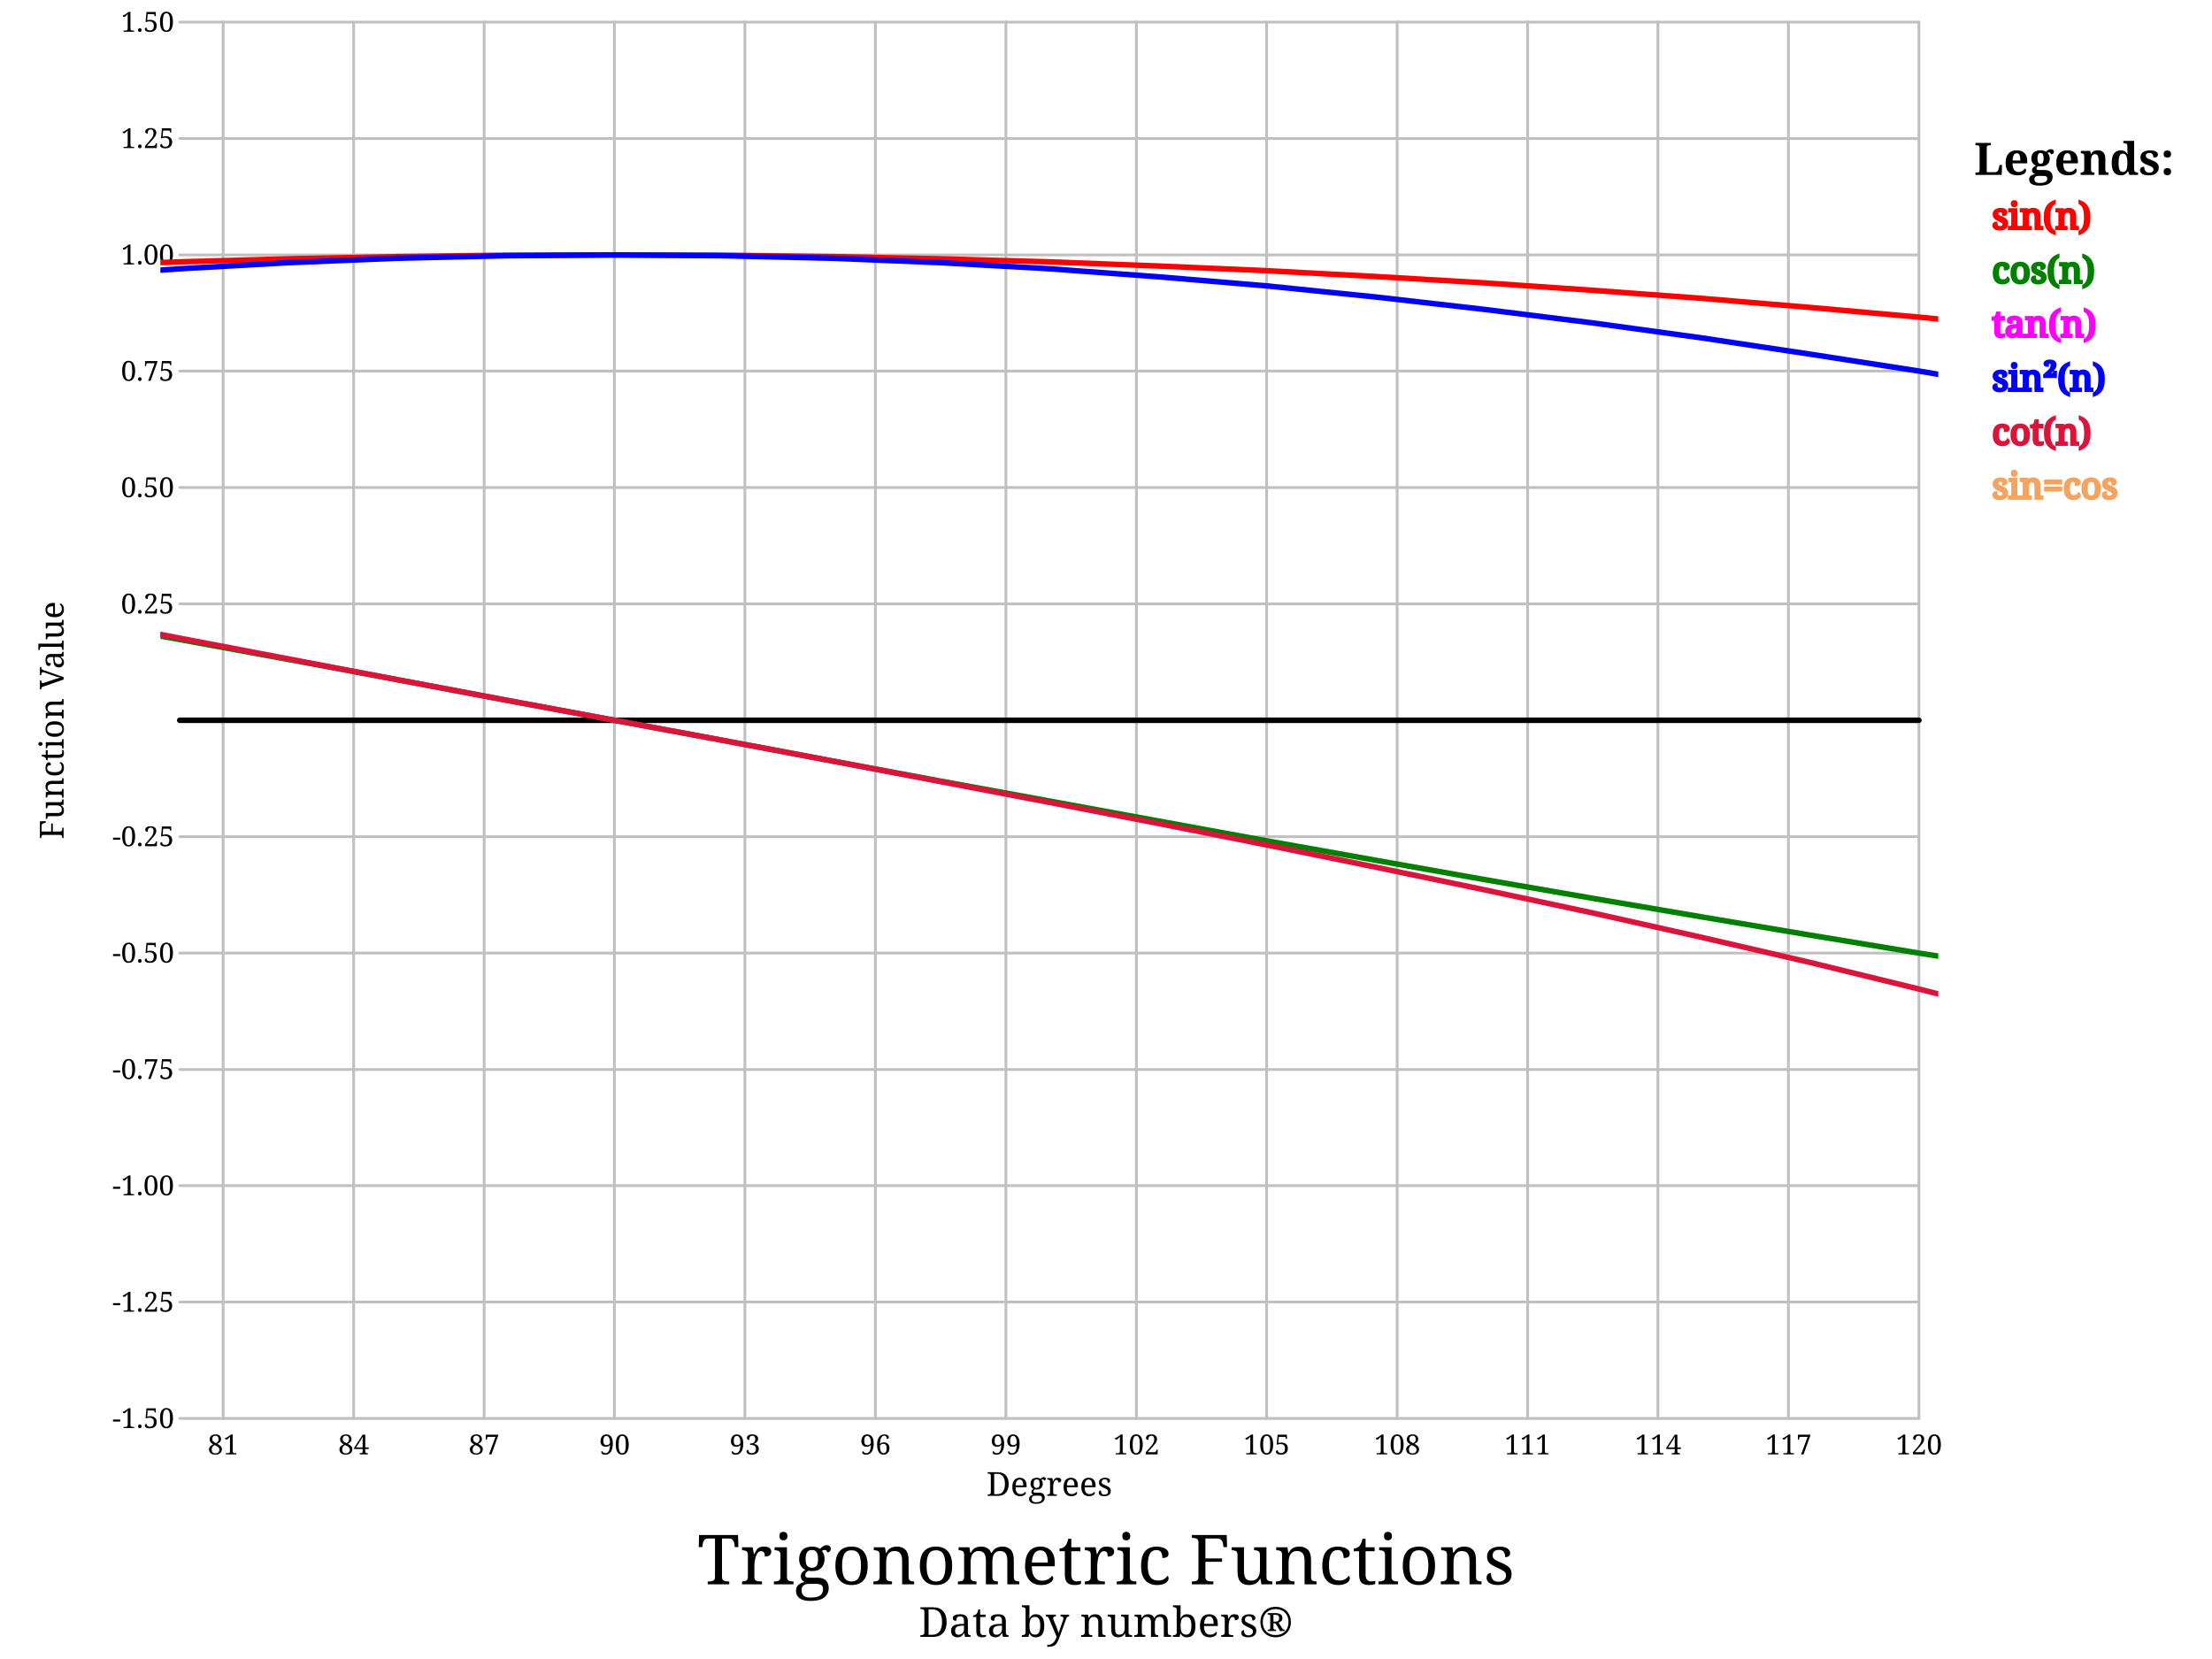
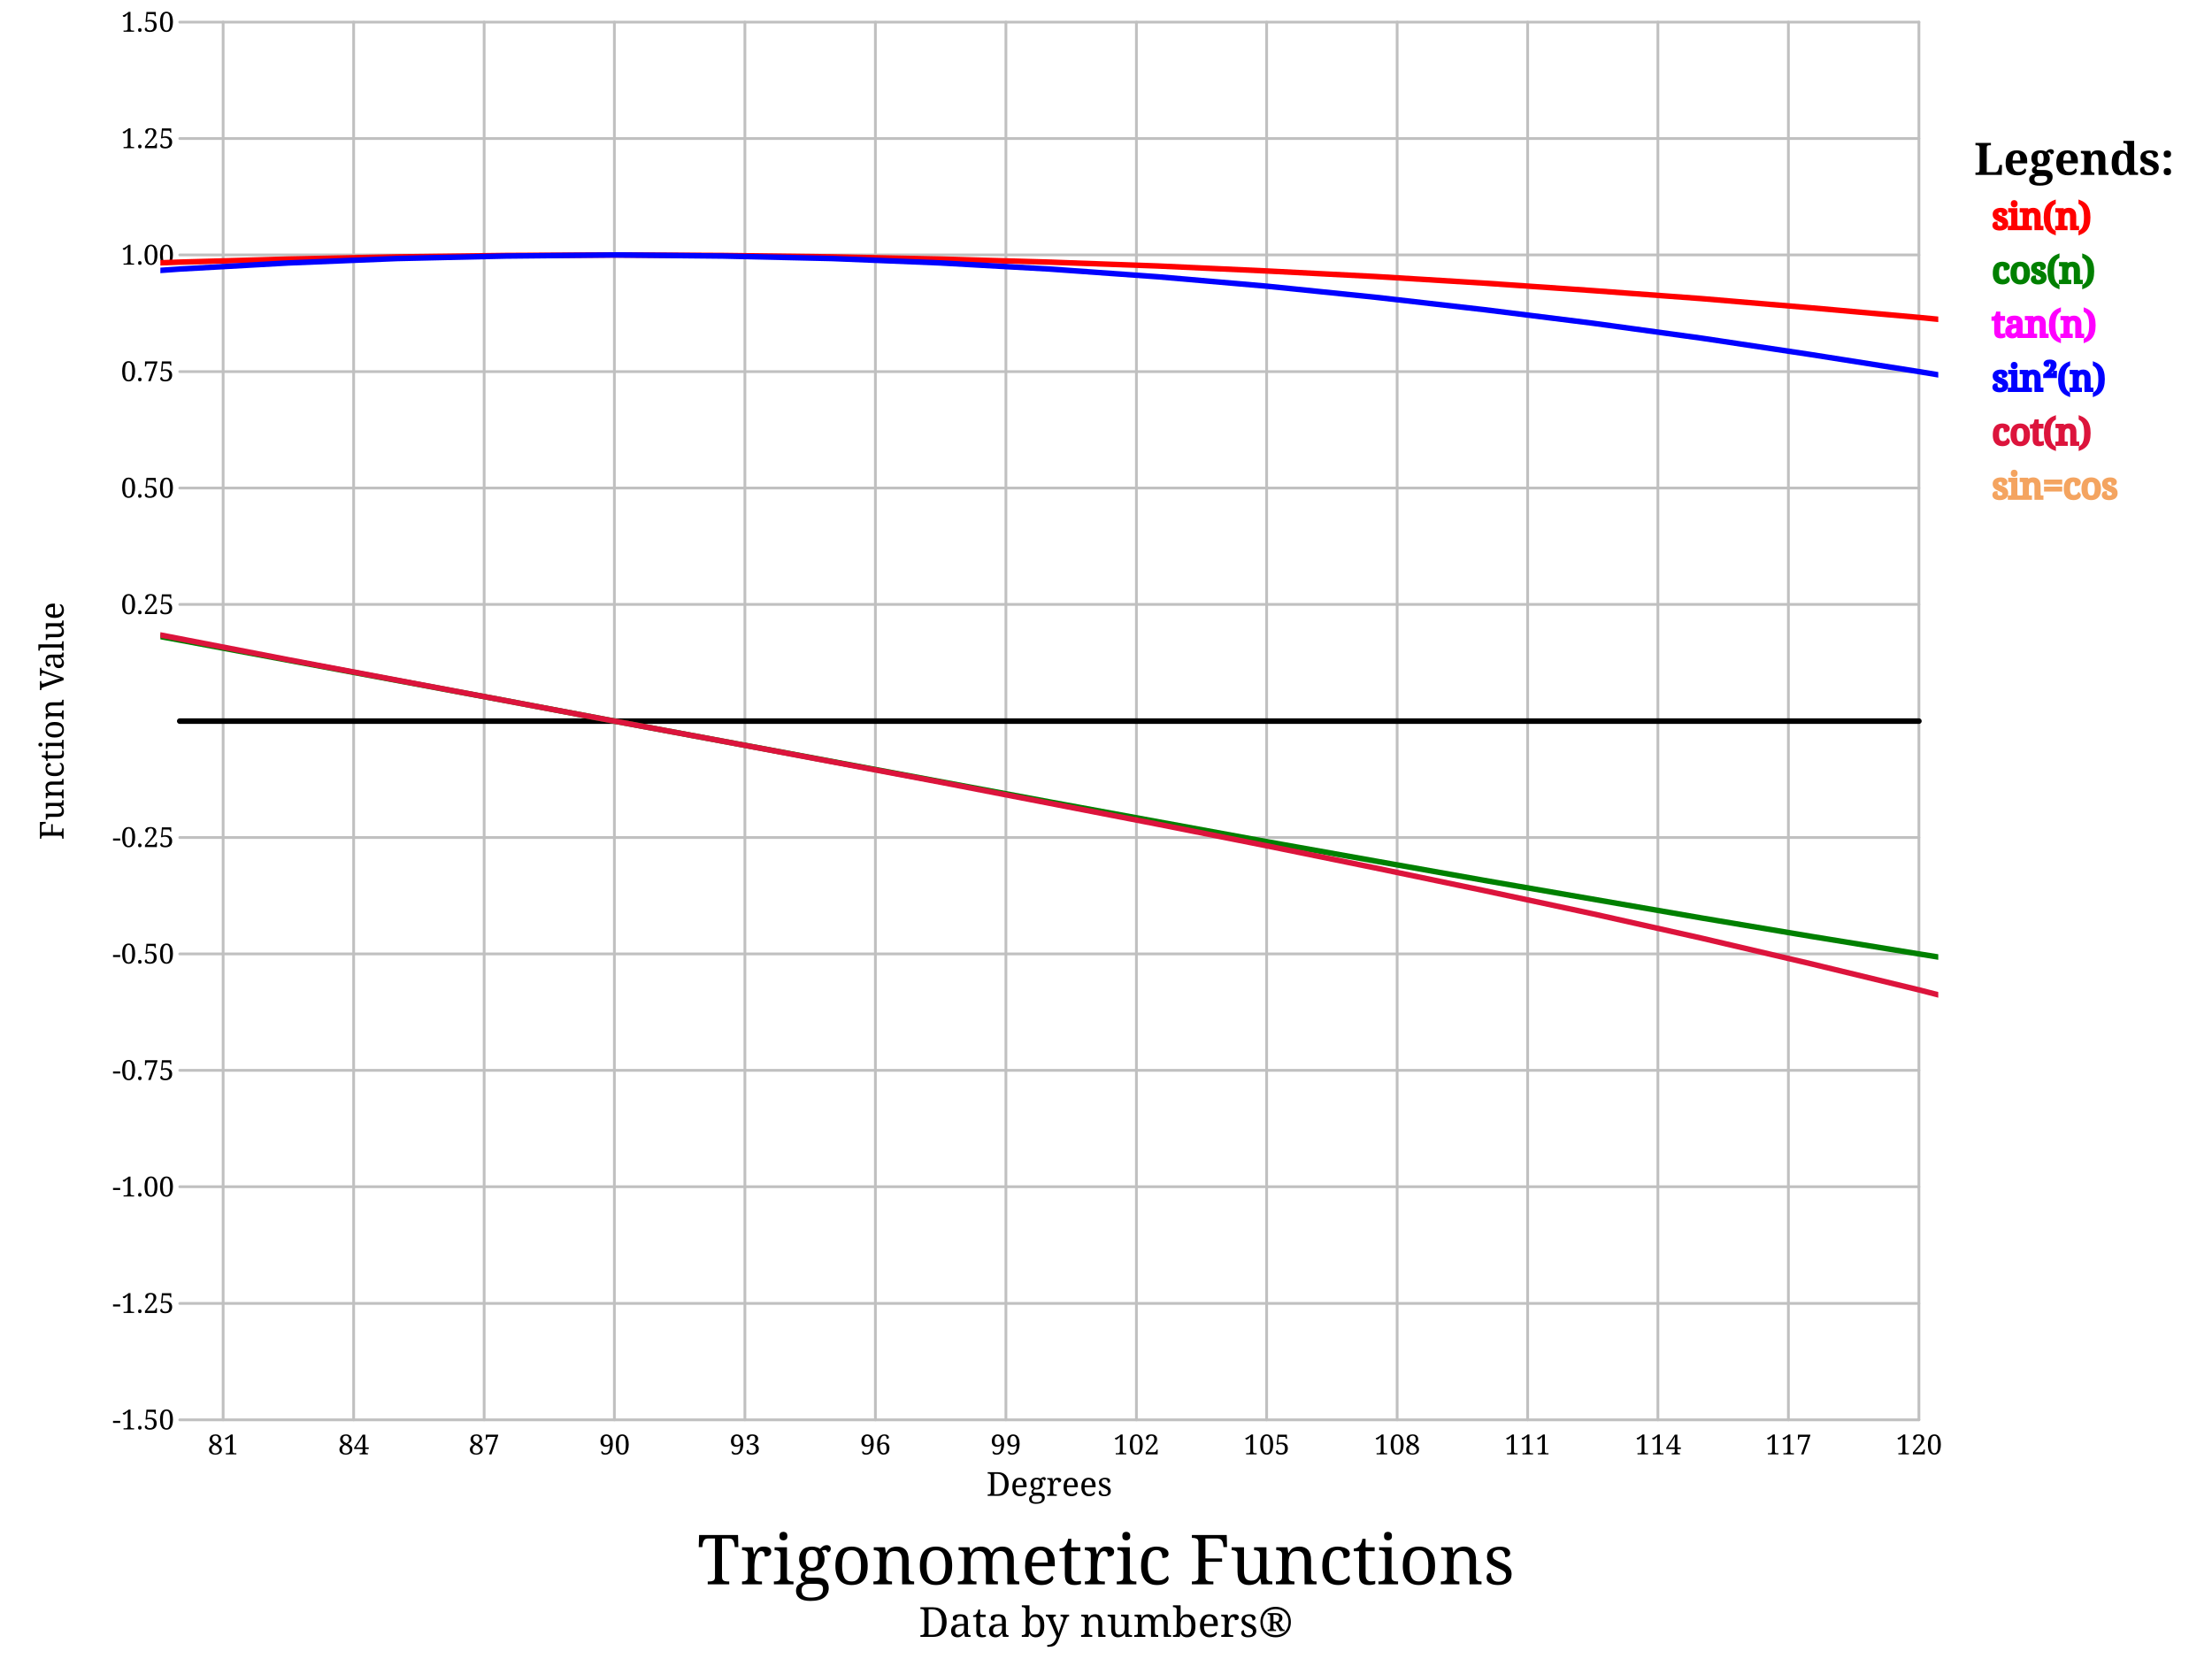
<svg xmlns="http://www.w3.org/2000/svg" id="svg-ex2" width="800" height="600">
  <defs>
    <clipPath id="plotable">
-       <rect x="58.0" y="1.0" width="643.0" height="519.0" rx="0.0" />
+       <rect x="58.0" y="1.0" width="643.0" height="519.5" rx="0.0" />
    </clipPath>
  </defs>
  <style>
svg#svg-ex2 { background-color: #ffedcc }
#svg-ex2 path.lightBG { fill: rgba(220,220,220,0.667) }
#svg-ex2 path.midBG { fill: rgba(120,120,120,0.667) }
#svg-ex2 path.darkBG { fill: rgba(35,35,35,0.667) }
#svg-ex2 g.plotarea { opacity: 1.0 }
#svg-ex2 g.plotarea path:hover { stroke-width: 5.0 }
#svg-ex2 path { stroke-width: 2.0; fill: none; stroke-linecap: round }
#svg-ex2 path.axes { stroke: black }
#svg-ex2 path.xlabel, #svg-ex2 path.ylabel { stroke: silver; stroke-width: 1 }
#svg-ex2 text { font-family: serif }
#svg-ex2 text.legend { font-size: 13.0px }
#svg-ex2 text.legend.headline { font-size: 16.2px; font-weight: bold }
#svg-ex2 text.subtitle { font-size: 15.0px; text-anchor: middle }
#svg-ex2 text.title { font-size: 25.0px; text-anchor: middle }
#svg-ex2 text.xlabel { font-size: 10.0px; text-anchor: middle }
#svg-ex2 text.xtitle, #svg-ex2 text.ytitle { font-size: 12.0px; text-anchor: middle }
#svg-ex2 text.ylabel { font-size: 10.0px; text-anchor: end; dominant-baseline: middle }
#svg-ex2 path.plot03 { stroke: #ff0000 }
#svg-ex2 text.plot03, #svg-ex2 rect.plot03 { fill: #ff0000; stroke: #ff0000 }
#svg-ex2 path.plot03.fill { stroke: #ff0000; fill: #ff0000; fill-opacity: 0.75 }
#svg-ex2 path.plot04 { stroke: #008000 }
#svg-ex2 text.plot04, #svg-ex2 rect.plot04 { fill: #008000; stroke: #008000 }
#svg-ex2 path.plot04.fill { stroke: #008000; fill: #008000; fill-opacity: 0.75 }
#svg-ex2 path.plot05 { stroke: #ff00ff }
#svg-ex2 text.plot05, #svg-ex2 rect.plot05 { fill: #ff00ff; stroke: #ff00ff }
#svg-ex2 path.plot05.fill { stroke: #ff00ff; fill: #ff00ff; fill-opacity: 0.75 }
#svg-ex2 path.plot06 { stroke: #0000ff }
#svg-ex2 text.plot06, #svg-ex2 rect.plot06 { fill: #0000ff; stroke: #0000ff }
#svg-ex2 path.plot06.fill { stroke: #0000ff; fill: #0000ff; fill-opacity: 0.75 }
#svg-ex2 path.plot07 { stroke: #dc143c }
#svg-ex2 text.plot07, #svg-ex2 rect.plot07 { fill: #dc143c; stroke: #dc143c }
#svg-ex2 path.plot07.fill { stroke: #dc143c; fill: #dc143c; fill-opacity: 0.75 }
#svg-ex2 path.plot08 { stroke: #f4a460 }
#svg-ex2 text.plot08, #svg-ex2 rect.plot08 { fill: #f4a460; stroke: #f4a460 }
#svg-ex2 path.plot08.fill { stroke: #f4a460; fill: #f4a460; fill-opacity: 0.75 }
#svg-ex2 rect.legend { fill: silver; stroke: silver; fill-opacity: 0.1; stroke-width: 1.5 }
</style>
  <text x="80.72" y="526.00" class="xlabel">81</text>
  <text x="127.90" y="526.00" class="xlabel">84</text>
  <text x="175.08" y="526.00" class="xlabel">87</text>
  <text x="222.25" y="526.00" class="xlabel">90</text>
  <text x="269.42" y="526.00" class="xlabel">93</text>
  <text x="316.60" y="526.00" class="xlabel">96</text>
  <text x="363.77" y="526.00" class="xlabel">99</text>
  <text x="410.95" y="526.00" class="xlabel">102</text>
  <text x="458.12" y="526.00" class="xlabel">105</text>
  <text x="505.30" y="526.00" class="xlabel">108</text>
  <text x="552.47" y="526.00" class="xlabel">111</text>
  <text x="599.65" y="526.00" class="xlabel">114</text>
  <text x="646.83" y="526.00" class="xlabel">117</text>
  <text x="694.00" y="526.00" class="xlabel">120</text>
-   <path class="xlabel" d=" M 80.7,513.0 V 8.0 M 127.9,513.0 V 8.0 M 175.1,513.0 V 8.0 M 222.2,513.0 V 8.0 M 269.4,513.0 V 8.0 M 316.6,513.0 V 8.0 M 363.8,513.0 V 8.0 M 411.0,513.0 V 8.0 M 458.1,513.0 V 8.0 M 505.3,513.0 V 8.0 M 552.5,513.0 V 8.0 M 599.6,513.0 V 8.0 M 646.8,513.0 V 8.0 M 694.0,513.0 V 8.0 " />
-   <text x="63.00" y="218.42" class="ylabel">0.25</text>
-   <text x="63.00" y="302.58" class="ylabel">-0.25</text>
-   <text x="63.00" y="176.33" class="ylabel">0.50</text>
-   <text x="63.00" y="344.67" class="ylabel">-0.50</text>
-   <text x="63.00" y="134.25" class="ylabel">0.75</text>
-   <text x="63.00" y="386.75" class="ylabel">-0.75</text>
-   <text x="63.00" y="92.17" class="ylabel">1.00</text>
-   <text x="63.00" y="428.83" class="ylabel">-1.00</text>
-   <text x="63.00" y="50.08" class="ylabel">1.25</text>
-   <text x="63.00" y="470.92" class="ylabel">-1.25</text>
+   <path class="xlabel" d=" M 80.7,513.5 V 8.0 M 127.9,513.5 V 8.0 M 175.1,513.5 V 8.0 M 222.2,513.5 V 8.0 M 269.4,513.5 V 8.0 M 316.6,513.5 V 8.0 M 363.8,513.5 V 8.0 M 411.0,513.5 V 8.0 M 458.1,513.5 V 8.0 M 505.3,513.5 V 8.0 M 552.5,513.5 V 8.0 M 599.6,513.5 V 8.0 M 646.8,513.5 V 8.0 M 694.0,513.5 V 8.0 " />
+   <text x="63.00" y="218.62" class="ylabel">0.25</text>
+   <text x="63.00" y="302.88" class="ylabel">-0.25</text>
+   <text x="63.00" y="176.50" class="ylabel">0.50</text>
+   <text x="63.00" y="345.00" class="ylabel">-0.50</text>
+   <text x="63.00" y="134.38" class="ylabel">0.75</text>
+   <text x="63.00" y="387.12" class="ylabel">-0.75</text>
+   <text x="63.00" y="92.25" class="ylabel">1.00</text>
+   <text x="63.00" y="429.25" class="ylabel">-1.00</text>
+   <text x="63.00" y="50.12" class="ylabel">1.25</text>
+   <text x="63.00" y="471.38" class="ylabel">-1.25</text>
  <text x="63.00" y="8.00" class="ylabel">1.50</text>
-   <text x="63.00" y="513.00" class="ylabel">-1.50</text>
-   <path class="ylabel" d=" M 65.0,218.4 H 694.0 M 65.0,302.6 H 694.0 M 65.0,176.3 H 694.0 M 65.0,344.7 H 694.0 M 65.0,134.2 H 694.0 M 65.0,386.8 H 694.0 M 65.0,92.2 H 694.0 M 65.0,428.8 H 694.0 M 65.0,50.1 H 694.0 M 65.0,470.9 H 694.0 M 65.0,8.0 H 694.0 M 65.0,513.0 H 694.0 " />
-   <path class="axes" d=" M 65.0,260.5 H 694.0 " />
+   <text x="63.00" y="513.50" class="ylabel">-1.50</text>
+   <path class="ylabel" d=" M 65.0,218.6 H 694.0 M 65.0,302.9 H 694.0 M 65.0,176.5 H 694.0 M 65.0,345.0 H 694.0 M 65.0,134.4 H 694.0 M 65.0,387.1 H 694.0 M 65.0,92.2 H 694.0 M 65.0,429.2 H 694.0 M 65.0,50.1 H 694.0 M 65.0,471.4 H 694.0 M 65.0,8.0 H 694.0 M 65.0,513.5 H 694.0 " />
+   <path class="axes" d=" M 65.0,260.8 H 694.0 " />
  <g clip-path="url(#plotable)" class="plotarea">
-     <path class="plot03" d=" M -400.0,260.5 L -400.0,253.2 M -400.0,238.5 M -400.0,231.3 M -400.0,224.1 M -400.0,216.9 M -400.0,209.9 M -400.0,202.9 M -400.0,196.1 M -400.0,189.4 M -400.0,182.8 M -400.0,176.3 M -400.0,170.1 M -400.0,163.9 M -400.0,158.0 M -400.0,152.3 M -400.0,146.8 M -400.0,141.5 M -400.0,136.4 M -400.0,131.5 L -367.4,127.0 L -328.1,122.6 L -288.8,118.5 L -249.5,114.7 L -210.2,111.2 L -170.9,107.9 L -131.6,105.0 L -92.2,102.3 L -52.9,100.0 L -13.6,97.9 L 25.7,96.2 L 65.0,94.7 L 104.3,93.6 L 143.6,92.8 L 182.9,92.3 L 222.2,92.2 L 261.6,92.3 L 300.9,92.8 L 340.2,93.6 L 379.5,94.7 L 418.8,96.2 L 458.1,97.9 L 497.4,100.0 L 536.8,102.3 L 576.1,105.0 L 615.4,107.9 L 654.7,111.2 L 694.0,114.7 L 733.3,118.5 L 772.6,122.6 L 811.9,127.0 L 851.2,131.5 L 890.6,136.4 L 929.9,141.5 L 969.2,146.8 L 1008.5,152.3 L 1047.8,158.0 L 1087.1,163.9 L 1126.4,170.1 L 1165.8,176.3 L 1200.0,182.8 M 1200.0,196.1 M 1200.0,202.9 M 1200.0,209.9 M 1200.0,216.9 M 1200.0,224.1 M 1200.0,231.3 M 1200.0,238.5 M 1200.0,245.8 M 1200.0,253.2 M 1200.0,260.5 M 1200.0,267.8 M 1200.0,275.2 M 1200.0,282.5 M 1200.0,289.7 M 1200.0,296.9 M 1200.0,304.1 M 1200.0,311.1 M 1200.0,318.1 M 1200.0,324.9 M 1200.0,331.6 M 1200.0,338.2 M 1200.0,344.7 M 1200.0,350.9 M 1200.0,357.1 M 1200.0,363.0 M 1200.0,368.7 M 1200.0,374.2 M 1200.0,379.5 M 1200.0,384.6 M 1200.0,389.5 M 1200.0,394.0 M 1200.0,398.4 M 1200.0,402.5 M 1200.0,406.3 M 1200.0,409.8 M 1200.0,413.1 M 1200.0,416.0 M 1200.0,418.7 M 1200.0,421.0 M 1200.0,423.1 M 1200.0,424.8 M 1200.0,426.3 M 1200.0,427.4 M 1200.0,428.2 M 1200.0,428.7 M 1200.0,428.8 M 1200.0,428.7 M 1200.0,428.2 M 1200.0,427.4 M 1200.0,426.3 M 1200.0,424.8 M 1200.0,423.1 M 1200.0,421.0 M 1200.0,418.7 M 1200.0,416.0 M 1200.0,413.1 M 1200.0,409.8 M 1200.0,406.3 M 1200.0,402.5 M 1200.0,398.4 M 1200.0,394.0 M 1200.0,389.5 M 1200.0,384.6 M 1200.0,379.5 M 1200.0,374.2 M 1200.0,368.7 M 1200.0,363.0 M 1200.0,357.1 M 1200.0,350.9 M 1200.0,344.7 M 1200.0,338.2 M 1200.0,331.6 M 1200.0,324.9 M 1200.0,318.1 M 1200.0,311.1 M 1200.0,304.1 M 1200.0,296.9 M 1200.0,289.7 M 1200.0,282.5 M 1200.0,275.2 M 1200.0,267.8 M 1200.0,260.5 M -400.0,260.5 " />
-     <path class="plot04" d=" M -400.0,92.2 L -400.0,92.3 M -400.0,93.6 M -400.0,94.7 M -400.0,96.2 M -400.0,97.9 M -400.0,100.0 M -400.0,102.3 M -400.0,105.0 M -400.0,107.9 M -400.0,111.2 M -400.0,114.7 M -400.0,118.5 M -400.0,122.6 M -400.0,127.0 M -400.0,131.5 M -400.0,136.4 M -400.0,141.5 M -400.0,146.8 M -400.0,152.3 L -367.4,158.0 L -328.1,163.9 L -288.8,170.1 L -249.5,176.3 L -210.2,182.8 L -170.9,189.4 L -131.6,196.1 L -92.2,202.9 L -52.9,209.9 L -13.6,216.9 L 25.7,224.1 L 65.0,231.3 L 104.3,238.5 L 143.6,245.8 L 182.9,253.2 L 222.2,260.5 L 261.6,267.8 L 300.9,275.2 L 340.2,282.5 L 379.5,289.7 L 418.8,296.9 L 458.1,304.1 L 497.4,311.1 L 536.8,318.1 L 576.1,324.9 L 615.4,331.6 L 654.7,338.2 L 694.0,344.7 L 733.3,350.9 L 772.6,357.1 L 811.9,363.0 L 851.2,368.7 L 890.6,374.2 L 929.9,379.5 L 969.2,384.6 L 1008.5,389.5 L 1047.8,394.0 L 1087.1,398.4 L 1126.4,402.5 L 1165.8,406.3 L 1200.0,409.8 M 1200.0,416.0 M 1200.0,418.7 M 1200.0,421.0 M 1200.0,423.1 M 1200.0,424.8 M 1200.0,426.3 M 1200.0,427.4 M 1200.0,428.2 M 1200.0,428.7 M 1200.0,428.8 M 1200.0,428.7 M 1200.0,428.2 M 1200.0,427.4 M 1200.0,426.3 M 1200.0,424.8 M 1200.0,423.1 M 1200.0,421.0 M 1200.0,418.7 M 1200.0,416.0 M 1200.0,413.1 M 1200.0,409.8 M 1200.0,406.3 M 1200.0,402.5 M 1200.0,398.4 M 1200.0,394.0 M 1200.0,389.5 M 1200.0,384.6 M 1200.0,379.5 M 1200.0,374.2 M 1200.0,368.7 M 1200.0,363.0 M 1200.0,357.1 M 1200.0,350.9 M 1200.0,344.7 M 1200.0,338.2 M 1200.0,331.6 M 1200.0,324.9 M 1200.0,318.1 M 1200.0,311.1 M 1200.0,304.1 M 1200.0,296.9 M 1200.0,289.7 M 1200.0,282.5 M 1200.0,275.2 M 1200.0,267.8 M 1200.0,260.5 M 1200.0,253.2 M 1200.0,245.8 M 1200.0,238.5 M 1200.0,231.3 M 1200.0,224.1 M 1200.0,216.9 M 1200.0,209.9 M 1200.0,202.9 M 1200.0,196.1 M 1200.0,189.4 M 1200.0,182.8 M 1200.0,176.3 M 1200.0,170.1 M 1200.0,163.9 M 1200.0,158.0 M 1200.0,152.3 M 1200.0,146.8 M 1200.0,141.5 M 1200.0,136.4 M 1200.0,131.5 M 1200.0,127.0 M 1200.0,122.6 M 1200.0,118.5 M 1200.0,114.7 M 1200.0,111.2 M 1200.0,107.9 M 1200.0,105.0 M 1200.0,102.3 M 1200.0,100.0 M 1200.0,97.9 M 1200.0,96.2 M 1200.0,94.7 M 1200.0,93.6 M 1200.0,92.8 M 1200.0,92.3 M 1200.0,92.2 M -400.0,92.2 " />
-     <path class="plot05" d=" M -400.0,260.5 L -400.0,253.2 M -400.0,238.3 M -400.0,230.8 M -400.0,223.2 M -400.0,215.4 M -400.0,207.4 M -400.0,199.2 M -400.0,190.8 M -400.0,182.0 M -400.0,172.9 M -400.0,163.3 M -400.0,153.3 M -400.0,142.6 M -400.0,131.3 M -400.0,119.3 M -400.0,106.3 M -400.0,92.2 M -400.0,76.8 M -400.0,59.9 L -367.4,41.1 L -328.1,20.1 L -288.8,-3.7 L -249.5,-31.1 L -210.2,-62.9 L -170.9,-100.5 L -131.6,-145.9 L -92.2,-202.0 L -52.9,-273.4 L -13.6,-300.0 M 65.0,-300.0 M 104.3,-300.0 M 143.6,-300.0 M 182.9,-300.0 M 222.2,-300.0 M 261.6,900.0 M 300.9,900.0 M 340.2,900.0 M 379.5,900.0 M 418.8,900.0 L 458.1,888.7 L 497.4,794.4 L 536.8,723.0 L 576.1,666.9 L 615.4,621.5 L 654.7,583.9 L 694.0,552.1 L 733.3,524.7 L 772.6,500.9 L 811.9,479.9 L 851.2,461.1 L 890.6,444.2 L 929.9,428.8 L 969.2,414.7 L 1008.5,401.7 L 1047.8,389.7 L 1087.1,378.4 L 1126.4,367.7 L 1165.8,357.7 L 1200.0,348.1 M 1200.0,330.2 M 1200.0,321.8 M 1200.0,313.6 M 1200.0,305.6 M 1200.0,297.8 M 1200.0,290.2 M 1200.0,282.7 M 1200.0,275.2 M 1200.0,267.8 M 1200.0,260.5 M 1200.0,253.2 M 1200.0,245.8 M 1200.0,238.3 M 1200.0,230.8 M 1200.0,223.2 M 1200.0,215.4 M 1200.0,207.4 M 1200.0,199.2 M 1200.0,190.8 M 1200.0,182.0 M 1200.0,172.9 M 1200.0,163.3 M 1200.0,153.3 M 1200.0,142.6 M 1200.0,131.3 M 1200.0,119.3 M 1200.0,106.3 M 1200.0,92.2 M 1200.0,76.8 M 1200.0,59.9 M 1200.0,41.1 M 1200.0,20.1 M 1200.0,-3.7 M 1200.0,-31.1 M 1200.0,-62.9 M 1200.0,-100.5 M 1200.0,-145.9 M 1200.0,-202.0 M 1200.0,-273.4 M 1200.0,-300.0 M 1200.0,-300.0 M 1200.0,-300.0 M 1200.0,-300.0 M 1200.0,-300.0 M 1200.0,-300.0 M 1200.0,-300.0 M 1200.0,900.0 M 1200.0,900.0 M 1200.0,900.0 M 1200.0,900.0 M 1200.0,900.0 M 1200.0,888.7 M 1200.0,794.4 M 1200.0,723.0 M 1200.0,666.9 M 1200.0,621.5 M 1200.0,583.9 M 1200.0,552.1 M 1200.0,524.7 M 1200.0,500.9 M 1200.0,479.9 M 1200.0,461.1 M 1200.0,444.2 M 1200.0,428.8 M 1200.0,414.7 M 1200.0,401.7 M 1200.0,389.7 M 1200.0,378.4 M 1200.0,367.7 M 1200.0,357.7 M 1200.0,348.1 M 1200.0,339.0 M 1200.0,330.2 M 1200.0,321.8 M 1200.0,313.6 M 1200.0,305.6 M 1200.0,297.8 M 1200.0,290.2 M 1200.0,282.7 M 1200.0,275.2 M 1200.0,267.8 M 1200.0,260.5 M -400.0,260.5 " />
-     <path class="plot06" d=" M -400.0,260.5 L -400.0,260.2 M -400.0,257.6 M -400.0,255.4 M -400.0,252.6 M -400.0,249.2 M -400.0,245.3 M -400.0,240.8 M -400.0,235.8 M -400.0,230.4 M -400.0,224.6 M -400.0,218.4 M -400.0,211.9 M -400.0,205.1 M -400.0,198.1 M -400.0,190.9 M -400.0,183.7 M -400.0,176.3 M -400.0,169.0 M -400.0,161.7 L -367.4,154.5 L -328.1,147.5 L -288.8,140.8 L -249.5,134.2 L -210.2,128.1 L -170.9,122.2 L -131.6,116.8 L -92.2,111.9 L -52.9,107.4 L -13.6,103.4 L 25.7,100.1 L 65.0,97.2 L 104.3,95.0 L 143.6,93.4 L 182.9,92.5 L 222.2,92.2 L 261.6,92.5 L 300.9,93.4 L 340.2,95.0 L 379.5,97.2 L 418.8,100.1 L 458.1,103.4 L 497.4,107.4 L 536.8,111.9 L 576.1,116.8 L 615.4,122.2 L 654.7,128.1 L 694.0,134.2 L 733.3,140.8 L 772.6,147.5 L 811.9,154.5 L 851.2,161.7 L 890.6,169.0 L 929.9,176.3 L 969.2,183.7 L 1008.5,190.9 L 1047.8,198.1 L 1087.1,205.1 L 1126.4,211.9 L 1165.8,218.4 L 1200.0,224.6 M 1200.0,235.8 M 1200.0,240.8 M 1200.0,245.3 M 1200.0,249.2 M 1200.0,252.6 M 1200.0,255.4 M 1200.0,257.6 M 1200.0,259.2 M 1200.0,260.2 M 1200.0,260.5 M 1200.0,260.2 M 1200.0,259.2 M 1200.0,257.6 M 1200.0,255.4 M 1200.0,252.6 M 1200.0,249.2 M 1200.0,245.3 M 1200.0,240.8 M 1200.0,235.8 M 1200.0,230.4 M 1200.0,224.6 M 1200.0,218.4 M 1200.0,211.9 M 1200.0,205.1 M 1200.0,198.1 M 1200.0,190.9 M 1200.0,183.7 M 1200.0,176.3 M 1200.0,169.0 M 1200.0,161.7 M 1200.0,154.5 M 1200.0,147.5 M 1200.0,140.8 M 1200.0,134.3 M 1200.0,128.1 M 1200.0,122.2 M 1200.0,116.8 M 1200.0,111.9 M 1200.0,107.4 M 1200.0,103.4 M 1200.0,100.1 M 1200.0,97.2 M 1200.0,95.0 M 1200.0,93.4 M 1200.0,92.5 M 1200.0,92.2 M 1200.0,92.5 M 1200.0,93.4 M 1200.0,95.0 M 1200.0,97.2 M 1200.0,100.1 M 1200.0,103.4 M 1200.0,107.4 M 1200.0,111.9 M 1200.0,116.8 M 1200.0,122.2 M 1200.0,128.1 M 1200.0,134.2 M 1200.0,140.8 M 1200.0,147.5 M 1200.0,154.5 M 1200.0,161.7 M 1200.0,169.0 M 1200.0,176.3 M 1200.0,183.7 M 1200.0,190.9 M 1200.0,198.1 M 1200.0,205.1 M 1200.0,211.9 M 1200.0,218.4 M 1200.0,224.6 M 1200.0,230.4 M 1200.0,235.8 M 1200.0,240.8 M 1200.0,245.3 M 1200.0,249.2 M 1200.0,252.6 M 1200.0,255.4 M 1200.0,257.6 M 1200.0,259.2 M 1200.0,260.2 M 1200.0,260.5 M -400.0,260.5 " />
-     <path class="plot07" d=" M -400.0,-300.0 L -400.0,-300.0 M -400.0,-300.0 M -400.0,-300.0 M -400.0,-300.0 M -400.0,-273.4 M -400.0,-202.0 M -400.0,-145.9 M -400.0,-100.5 M -400.0,-62.9 M -400.0,-31.1 M -400.0,-3.7 M -400.0,20.1 M -400.0,41.1 M -400.0,59.9 M -400.0,76.8 M -400.0,92.2 M -400.0,106.3 M -400.0,119.3 L -367.4,131.3 L -328.1,142.6 L -288.8,153.3 L -249.5,163.3 L -210.2,172.9 L -170.9,182.0 L -131.6,190.8 L -92.2,199.2 L -52.9,207.4 L -13.6,215.4 L 25.7,223.2 L 65.0,230.8 L 104.3,238.3 L 143.6,245.8 L 182.9,253.2 L 222.2,260.5 L 261.6,267.8 L 300.9,275.2 L 340.2,282.7 L 379.5,290.2 L 418.8,297.8 L 458.1,305.6 L 497.4,313.6 L 536.8,321.8 L 576.1,330.2 L 615.4,339.0 L 654.7,348.1 L 694.0,357.7 L 733.3,367.7 L 772.6,378.4 L 811.9,389.7 L 851.2,401.7 L 890.6,414.7 L 929.9,428.8 L 969.2,444.2 L 1008.5,461.1 L 1047.8,479.9 L 1087.1,500.9 L 1126.4,524.7 L 1165.8,552.1 L 1200.0,583.9 M 1200.0,666.9 M 1200.0,723.0 M 1200.0,794.4 M 1200.0,888.7 M 1200.0,900.0 M 1200.0,900.0 M 1200.0,900.0 M 1200.0,900.0 M 1200.0,900.0 M 1200.0,900.0 M 1200.0,-300.0 M 1200.0,-300.0 M 1200.0,-300.0 M 1200.0,-300.0 M 1200.0,-300.0 M 1200.0,-300.0 M 1200.0,-273.4 M 1200.0,-202.0 M 1200.0,-145.9 M 1200.0,-100.5 M 1200.0,-62.9 M 1200.0,-31.1 M 1200.0,-3.7 M 1200.0,20.1 M 1200.0,41.1 M 1200.0,59.9 M 1200.0,76.8 M 1200.0,92.2 M 1200.0,106.3 M 1200.0,119.3 M 1200.0,131.3 M 1200.0,142.6 M 1200.0,153.3 M 1200.0,163.3 M 1200.0,172.9 M 1200.0,182.0 M 1200.0,190.8 M 1200.0,199.2 M 1200.0,207.4 M 1200.0,215.4 M 1200.0,223.2 M 1200.0,230.8 M 1200.0,238.3 M 1200.0,245.8 M 1200.0,253.2 M 1200.0,260.5 M 1200.0,267.8 M 1200.0,275.2 M 1200.0,282.7 M 1200.0,290.2 M 1200.0,297.8 M 1200.0,305.6 M 1200.0,313.6 M 1200.0,321.8 M 1200.0,330.2 M 1200.0,339.0 M 1200.0,348.1 M 1200.0,357.7 M 1200.0,367.7 M 1200.0,378.4 M 1200.0,389.7 M 1200.0,401.7 M 1200.0,414.7 M 1200.0,428.8 M 1200.0,444.2 M 1200.0,461.1 M 1200.0,479.9 M 1200.0,500.9 M 1200.0,524.7 M 1200.0,552.1 M 1200.0,583.9 M 1200.0,621.5 M 1200.0,666.9 M 1200.0,723.0 M 1200.0,794.4 M 1200.0,888.7 M 1200.0,900.0 M 1200.0,900.0 M 1200.0,900.0 M 1200.0,900.0 M 1200.0,900.0 M 1200.0,900.0 M -400.0,-300.0 " />
-     <path class="plot08" d=" M -400.0,141.5 M 1200.0,379.5 M -400.0,141.5 m -1.8,0.0 l -1.8,-3.5 l 3.5,1.8 l 3.5,-1.8 l -1.8,3.5 l 1.8,3.5 l -3.5,-1.8 l -3.5,1.8 l 1.8,-3.5 m 1.8,0.0 m 0.0,-4.2 c 2.3,0.0 4.2,2.3 4.2,4.2 c 0.0,2.3 -2.3,4.2 -4.2,4.2 c -2.3,0.0 -4.2,-2.3 -4.2,-4.2 c 0.0,-2.3 2.3,-4.2 4.2,-4.2 m 0.0,4.2 M 1200.0,379.5 m -1.8,0.0 l -1.8,-3.5 l 3.5,1.8 l 3.5,-1.8 l -1.8,3.5 l 1.8,3.5 l -3.5,-1.8 l -3.5,1.8 l 1.8,-3.5 m 1.8,0.0 m 0.0,-4.2 c 2.3,0.0 4.2,2.3 4.2,4.2 c 0.0,2.3 -2.3,4.2 -4.2,4.2 c -2.3,0.0 -4.2,-2.3 -4.2,-4.2 c 0.0,-2.3 2.3,-4.2 4.2,-4.2 m 0.0,4.2 " />
+     <path class="plot03" d=" M -400.0,260.8 L -400.0,253.4 M -400.0,238.8 M -400.0,231.5 M -400.0,224.3 M -400.0,217.1 M -400.0,210.1 M -400.0,203.1 M -400.0,196.3 M -400.0,189.5 M -400.0,182.9 M -400.0,176.5 M -400.0,170.2 M -400.0,164.1 M -400.0,158.2 M -400.0,152.4 M -400.0,146.9 M -400.0,141.6 M -400.0,136.5 M -400.0,131.7 L -367.4,127.1 L -328.1,122.7 L -288.8,118.6 L -249.5,114.8 L -210.2,111.3 L -170.9,108.0 L -131.6,105.1 L -92.2,102.4 L -52.9,100.0 L -13.6,98.0 L 25.7,96.2 L 65.0,94.8 L 104.3,93.7 L 143.6,92.9 L 182.9,92.4 L 222.2,92.2 L 261.6,92.4 L 300.9,92.9 L 340.2,93.7 L 379.5,94.8 L 418.8,96.2 L 458.1,98.0 L 497.4,100.0 L 536.8,102.4 L 576.1,105.1 L 615.4,108.0 L 654.7,111.3 L 694.0,114.8 L 733.3,118.6 L 772.6,122.7 L 811.9,127.1 L 851.2,131.7 L 890.6,136.5 L 929.9,141.6 L 969.2,146.9 L 1008.5,152.4 L 1047.8,158.2 L 1087.1,164.1 L 1126.4,170.2 L 1165.8,176.5 L 1200.0,182.9 M 1200.0,196.3 M 1200.0,203.1 M 1200.0,210.1 M 1200.0,217.1 M 1200.0,224.3 M 1200.0,231.5 M 1200.0,238.8 M 1200.0,246.1 M 1200.0,253.4 M 1200.0,260.8 M 1200.0,268.1 M 1200.0,275.4 M 1200.0,282.7 M 1200.0,290.0 M 1200.0,297.2 M 1200.0,304.4 M 1200.0,311.4 M 1200.0,318.4 M 1200.0,325.2 M 1200.0,332.0 M 1200.0,338.6 M 1200.0,345.0 M 1200.0,351.3 M 1200.0,357.4 M 1200.0,363.3 M 1200.0,369.1 M 1200.0,374.6 M 1200.0,379.9 M 1200.0,385.0 M 1200.0,389.8 M 1200.0,394.4 M 1200.0,398.8 M 1200.0,402.9 M 1200.0,406.7 M 1200.0,410.2 M 1200.0,413.5 M 1200.0,416.4 M 1200.0,419.1 M 1200.0,421.5 M 1200.0,423.5 M 1200.0,425.3 M 1200.0,426.7 M 1200.0,427.8 M 1200.0,428.6 M 1200.0,429.1 M 1200.0,429.2 M 1200.0,429.1 M 1200.0,428.6 M 1200.0,427.8 M 1200.0,426.7 M 1200.0,425.3 M 1200.0,423.5 M 1200.0,421.5 M 1200.0,419.1 M 1200.0,416.4 M 1200.0,413.5 M 1200.0,410.2 M 1200.0,406.7 M 1200.0,402.9 M 1200.0,398.8 M 1200.0,394.4 M 1200.0,389.8 M 1200.0,385.0 M 1200.0,379.9 M 1200.0,374.6 M 1200.0,369.1 M 1200.0,363.3 M 1200.0,357.4 M 1200.0,351.3 M 1200.0,345.0 M 1200.0,338.6 M 1200.0,332.0 M 1200.0,325.2 M 1200.0,318.4 M 1200.0,311.4 M 1200.0,304.4 M 1200.0,297.2 M 1200.0,290.0 M 1200.0,282.7 M 1200.0,275.4 M 1200.0,268.1 M 1200.0,260.8 M -400.0,260.8 " />
+     <path class="plot04" d=" M -400.0,92.2 L -400.0,92.4 M -400.0,93.7 M -400.0,94.8 M -400.0,96.2 M -400.0,98.0 M -400.0,100.0 M -400.0,102.4 M -400.0,105.1 M -400.0,108.0 M -400.0,111.3 M -400.0,114.8 M -400.0,118.6 M -400.0,122.7 M -400.0,127.1 M -400.0,131.7 M -400.0,136.5 M -400.0,141.6 M -400.0,146.9 M -400.0,152.4 L -367.4,158.2 L -328.1,164.1 L -288.8,170.2 L -249.5,176.5 L -210.2,182.9 L -170.9,189.5 L -131.6,196.3 L -92.2,203.1 L -52.9,210.1 L -13.6,217.1 L 25.7,224.3 L 65.0,231.5 L 104.3,238.8 L 143.6,246.1 L 182.9,253.4 L 222.2,260.8 L 261.6,268.1 L 300.9,275.4 L 340.2,282.7 L 379.5,290.0 L 418.8,297.2 L 458.1,304.4 L 497.4,311.4 L 536.8,318.4 L 576.1,325.2 L 615.4,332.0 L 654.7,338.6 L 694.0,345.0 L 733.3,351.3 L 772.6,357.4 L 811.9,363.3 L 851.2,369.1 L 890.6,374.6 L 929.9,379.9 L 969.2,385.0 L 1008.5,389.8 L 1047.8,394.4 L 1087.1,398.8 L 1126.4,402.9 L 1165.8,406.7 L 1200.0,410.2 M 1200.0,416.4 M 1200.0,419.1 M 1200.0,421.5 M 1200.0,423.5 M 1200.0,425.3 M 1200.0,426.7 M 1200.0,427.8 M 1200.0,428.6 M 1200.0,429.1 M 1200.0,429.2 M 1200.0,429.1 M 1200.0,428.6 M 1200.0,427.8 M 1200.0,426.7 M 1200.0,425.3 M 1200.0,423.5 M 1200.0,421.5 M 1200.0,419.1 M 1200.0,416.4 M 1200.0,413.5 M 1200.0,410.2 M 1200.0,406.7 M 1200.0,402.9 M 1200.0,398.8 M 1200.0,394.4 M 1200.0,389.8 M 1200.0,385.0 M 1200.0,379.9 M 1200.0,374.6 M 1200.0,369.1 M 1200.0,363.3 M 1200.0,357.4 M 1200.0,351.3 M 1200.0,345.0 M 1200.0,338.6 M 1200.0,332.0 M 1200.0,325.2 M 1200.0,318.4 M 1200.0,311.4 M 1200.0,304.4 M 1200.0,297.2 M 1200.0,290.0 M 1200.0,282.7 M 1200.0,275.4 M 1200.0,268.1 M 1200.0,260.8 M 1200.0,253.4 M 1200.0,246.1 M 1200.0,238.8 M 1200.0,231.5 M 1200.0,224.3 M 1200.0,217.1 M 1200.0,210.1 M 1200.0,203.1 M 1200.0,196.3 M 1200.0,189.5 M 1200.0,182.9 M 1200.0,176.5 M 1200.0,170.2 M 1200.0,164.1 M 1200.0,158.2 M 1200.0,152.4 M 1200.0,146.9 M 1200.0,141.6 M 1200.0,136.5 M 1200.0,131.7 M 1200.0,127.1 M 1200.0,122.7 M 1200.0,118.6 M 1200.0,114.8 M 1200.0,111.3 M 1200.0,108.0 M 1200.0,105.1 M 1200.0,102.4 M 1200.0,100.0 M 1200.0,98.0 M 1200.0,96.2 M 1200.0,94.8 M 1200.0,93.7 M 1200.0,92.9 M 1200.0,92.4 M 1200.0,92.2 M -400.0,92.2 " />
+     <path class="plot05" d=" M -400.0,260.8 L -400.0,253.4 M -400.0,238.6 M -400.0,231.0 M -400.0,223.4 M -400.0,215.6 M -400.0,207.6 M -400.0,199.4 M -400.0,191.0 M -400.0,182.2 M -400.0,173.0 M -400.0,163.5 M -400.0,153.4 M -400.0,142.8 M -400.0,131.5 M -400.0,119.4 M -400.0,106.3 M -400.0,92.2 M -400.0,76.9 M -400.0,59.9 L -367.4,41.2 L -328.1,20.1 L -288.8,-3.7 L -249.5,-31.1 L -210.2,-62.9 L -170.9,-100.6 L -131.6,-146.0 L -92.2,-202.2 L -52.9,-273.7 L -13.6,-300.0 M 65.0,-300.0 M 104.3,-300.0 M 143.6,-300.0 M 182.9,-300.0 M 222.2,-300.0 M 261.6,900.0 M 300.9,900.0 M 340.2,900.0 M 379.5,900.0 M 418.8,900.0 L 458.1,889.6 L 497.4,795.2 L 536.8,723.7 L 576.1,667.5 L 615.4,622.1 L 654.7,584.4 L 694.0,552.6 L 733.3,525.2 L 772.6,501.4 L 811.9,480.3 L 851.2,461.6 L 890.6,444.6 L 929.9,429.2 L 969.2,415.2 L 1008.5,402.1 L 1047.8,390.0 L 1087.1,378.7 L 1126.4,368.1 L 1165.8,358.0 L 1200.0,348.5 M 1200.0,330.5 M 1200.0,322.1 M 1200.0,313.9 M 1200.0,305.9 M 1200.0,298.1 M 1200.0,290.5 M 1200.0,282.9 M 1200.0,275.5 M 1200.0,268.1 M 1200.0,260.8 M 1200.0,253.4 M 1200.0,246.0 M 1200.0,238.6 M 1200.0,231.0 M 1200.0,223.4 M 1200.0,215.6 M 1200.0,207.6 M 1200.0,199.4 M 1200.0,191.0 M 1200.0,182.2 M 1200.0,173.0 M 1200.0,163.5 M 1200.0,153.4 M 1200.0,142.8 M 1200.0,131.5 M 1200.0,119.4 M 1200.0,106.3 M 1200.0,92.2 M 1200.0,76.9 M 1200.0,59.9 M 1200.0,41.2 M 1200.0,20.1 M 1200.0,-3.7 M 1200.0,-31.1 M 1200.0,-62.9 M 1200.0,-100.6 M 1200.0,-146.0 M 1200.0,-202.2 M 1200.0,-273.7 M 1200.0,-300.0 M 1200.0,-300.0 M 1200.0,-300.0 M 1200.0,-300.0 M 1200.0,-300.0 M 1200.0,-300.0 M 1200.0,-300.0 M 1200.0,900.0 M 1200.0,900.0 M 1200.0,900.0 M 1200.0,900.0 M 1200.0,900.0 M 1200.0,889.6 M 1200.0,795.2 M 1200.0,723.7 M 1200.0,667.5 M 1200.0,622.1 M 1200.0,584.4 M 1200.0,552.6 M 1200.0,525.2 M 1200.0,501.4 M 1200.0,480.3 M 1200.0,461.6 M 1200.0,444.6 M 1200.0,429.2 M 1200.0,415.2 M 1200.0,402.1 M 1200.0,390.0 M 1200.0,378.7 M 1200.0,368.1 M 1200.0,358.0 M 1200.0,348.5 M 1200.0,339.3 M 1200.0,330.5 M 1200.0,322.1 M 1200.0,313.9 M 1200.0,305.9 M 1200.0,298.1 M 1200.0,290.5 M 1200.0,282.9 M 1200.0,275.5 M 1200.0,268.1 M 1200.0,260.8 M -400.0,260.8 " />
+     <path class="plot06" d=" M -400.0,260.8 L -400.0,260.4 M -400.0,257.9 M -400.0,255.7 M -400.0,252.9 M -400.0,249.5 M -400.0,245.5 M -400.0,241.0 M -400.0,236.1 M -400.0,230.7 M -400.0,224.8 M -400.0,218.6 M -400.0,212.1 M -400.0,205.3 M -400.0,198.3 M -400.0,191.1 M -400.0,183.8 M -400.0,176.5 M -400.0,169.2 M -400.0,161.9 L -367.4,154.7 L -328.1,147.7 L -288.8,140.9 L -249.5,134.4 L -210.2,128.2 L -170.9,122.3 L -131.6,116.9 L -92.2,112.0 L -52.9,107.5 L -13.6,103.5 L 25.7,100.1 L 65.0,97.3 L 104.3,95.1 L 143.6,93.5 L 182.9,92.6 L 222.2,92.2 L 261.6,92.6 L 300.9,93.5 L 340.2,95.1 L 379.5,97.3 L 418.8,100.1 L 458.1,103.5 L 497.4,107.5 L 536.8,112.0 L 576.1,116.9 L 615.4,122.3 L 654.7,128.2 L 694.0,134.4 L 733.3,140.9 L 772.6,147.7 L 811.9,154.7 L 851.2,161.9 L 890.6,169.2 L 929.9,176.5 L 969.2,183.8 L 1008.5,191.1 L 1047.8,198.3 L 1087.1,205.3 L 1126.4,212.1 L 1165.8,218.6 L 1200.0,224.8 M 1200.0,236.1 M 1200.0,241.0 M 1200.0,245.5 M 1200.0,249.5 M 1200.0,252.9 M 1200.0,255.7 M 1200.0,257.9 M 1200.0,259.5 M 1200.0,260.4 M 1200.0,260.8 M 1200.0,260.4 M 1200.0,259.5 M 1200.0,257.9 M 1200.0,255.7 M 1200.0,252.9 M 1200.0,249.5 M 1200.0,245.5 M 1200.0,241.0 M 1200.0,236.1 M 1200.0,230.7 M 1200.0,224.8 M 1200.0,218.6 M 1200.0,212.1 M 1200.0,205.3 M 1200.0,198.3 M 1200.0,191.1 M 1200.0,183.8 M 1200.0,176.5 M 1200.0,169.2 M 1200.0,161.9 M 1200.0,154.7 M 1200.0,147.7 M 1200.0,140.9 M 1200.0,134.4 M 1200.0,128.2 M 1200.0,122.3 M 1200.0,116.9 M 1200.0,112.0 M 1200.0,107.5 M 1200.0,103.5 M 1200.0,100.1 M 1200.0,97.3 M 1200.0,95.1 M 1200.0,93.5 M 1200.0,92.6 M 1200.0,92.2 M 1200.0,92.6 M 1200.0,93.5 M 1200.0,95.1 M 1200.0,97.3 M 1200.0,100.1 M 1200.0,103.5 M 1200.0,107.5 M 1200.0,112.0 M 1200.0,116.9 M 1200.0,122.3 M 1200.0,128.2 M 1200.0,134.4 M 1200.0,140.9 M 1200.0,147.7 M 1200.0,154.7 M 1200.0,161.9 M 1200.0,169.2 M 1200.0,176.5 M 1200.0,183.8 M 1200.0,191.1 M 1200.0,198.3 M 1200.0,205.3 M 1200.0,212.1 M 1200.0,218.6 M 1200.0,224.8 M 1200.0,230.7 M 1200.0,236.1 M 1200.0,241.0 M 1200.0,245.5 M 1200.0,249.5 M 1200.0,252.9 M 1200.0,255.7 M 1200.0,257.9 M 1200.0,259.5 M 1200.0,260.4 M 1200.0,260.8 M -400.0,260.8 " />
+     <path class="plot07" d=" M -400.0,-300.0 L -400.0,-300.0 M -400.0,-300.0 M -400.0,-300.0 M -400.0,-300.0 M -400.0,-273.7 M -400.0,-202.2 M -400.0,-146.0 M -400.0,-100.6 M -400.0,-62.9 M -400.0,-31.1 M -400.0,-3.7 M -400.0,20.1 M -400.0,41.2 M -400.0,59.9 M -400.0,76.9 M -400.0,92.2 M -400.0,106.3 M -400.0,119.4 L -367.4,131.5 L -328.1,142.8 L -288.8,153.4 L -249.5,163.5 L -210.2,173.0 L -170.9,182.2 L -131.6,191.0 L -92.2,199.4 L -52.9,207.6 L -13.6,215.6 L 25.7,223.4 L 65.0,231.0 L 104.3,238.6 L 143.6,246.0 L 182.9,253.4 L 222.2,260.8 L 261.6,268.1 L 300.9,275.5 L 340.2,282.9 L 379.5,290.5 L 418.8,298.1 L 458.1,305.9 L 497.4,313.9 L 536.8,322.1 L 576.1,330.5 L 615.4,339.3 L 654.7,348.5 L 694.0,358.0 L 733.3,368.1 L 772.6,378.7 L 811.9,390.0 L 851.2,402.1 L 890.6,415.2 L 929.9,429.2 L 969.2,444.6 L 1008.5,461.6 L 1047.8,480.3 L 1087.1,501.4 L 1126.4,525.2 L 1165.8,552.6 L 1200.0,584.4 M 1200.0,667.5 M 1200.0,723.7 M 1200.0,795.2 M 1200.0,889.6 M 1200.0,900.0 M 1200.0,900.0 M 1200.0,900.0 M 1200.0,900.0 M 1200.0,900.0 M 1200.0,900.0 M 1200.0,-300.0 M 1200.0,-300.0 M 1200.0,-300.0 M 1200.0,-300.0 M 1200.0,-300.0 M 1200.0,-300.0 M 1200.0,-273.7 M 1200.0,-202.2 M 1200.0,-146.0 M 1200.0,-100.6 M 1200.0,-62.9 M 1200.0,-31.1 M 1200.0,-3.7 M 1200.0,20.1 M 1200.0,41.2 M 1200.0,59.9 M 1200.0,76.9 M 1200.0,92.2 M 1200.0,106.3 M 1200.0,119.4 M 1200.0,131.5 M 1200.0,142.8 M 1200.0,153.4 M 1200.0,163.5 M 1200.0,173.0 M 1200.0,182.2 M 1200.0,191.0 M 1200.0,199.4 M 1200.0,207.6 M 1200.0,215.6 M 1200.0,223.4 M 1200.0,231.0 M 1200.0,238.6 M 1200.0,246.0 M 1200.0,253.4 M 1200.0,260.7 M 1200.0,268.1 M 1200.0,275.5 M 1200.0,282.9 M 1200.0,290.5 M 1200.0,298.1 M 1200.0,305.9 M 1200.0,313.9 M 1200.0,322.1 M 1200.0,330.5 M 1200.0,339.3 M 1200.0,348.5 M 1200.0,358.0 M 1200.0,368.1 M 1200.0,378.7 M 1200.0,390.0 M 1200.0,402.1 M 1200.0,415.2 M 1200.0,429.2 M 1200.0,444.6 M 1200.0,461.6 M 1200.0,480.3 M 1200.0,501.4 M 1200.0,525.2 M 1200.0,552.6 M 1200.0,584.4 M 1200.0,622.1 M 1200.0,667.5 M 1200.0,723.7 M 1200.0,795.2 M 1200.0,889.6 M 1200.0,900.0 M 1200.0,900.0 M 1200.0,900.0 M 1200.0,900.0 M 1200.0,900.0 M 1200.0,900.0 M -400.0,-300.0 " />
+     <path class="plot08" d=" M -400.0,141.6 M 1200.0,379.9 M -400.0,141.6 m -1.8,0.0 l -1.8,-3.5 l 3.5,1.8 l 3.5,-1.8 l -1.8,3.5 l 1.8,3.5 l -3.5,-1.8 l -3.5,1.8 l 1.8,-3.5 m 1.8,0.0 m 0.0,-4.2 c 2.3,0.0 4.2,2.3 4.2,4.2 c 0.0,2.3 -2.3,4.2 -4.2,4.2 c -2.3,0.0 -4.2,-2.3 -4.2,-4.2 c 0.0,-2.3 2.3,-4.2 4.2,-4.2 m 0.0,4.2 M 1200.0,379.9 m -1.8,0.0 l -1.8,-3.5 l 3.5,1.8 l 3.5,-1.8 l -1.8,3.5 l 1.8,3.5 l -3.5,-1.8 l -3.5,1.8 l 1.8,-3.5 m 1.8,0.0 m 0.0,-4.2 c 2.3,0.0 4.2,2.3 4.2,4.2 c 0.0,2.3 -2.3,4.2 -4.2,4.2 c -2.3,0.0 -4.2,-2.3 -4.2,-4.2 c 0.0,-2.3 2.3,-4.2 4.2,-4.2 m 0.0,4.2 " />
  </g>
  <text x="379.50" y="541.00" class="xtitle">Degrees</text>
-   <text x="23.00" y="260.50" class="ytitle" transform="matrix(0.00,-1.00,1.00,0.00,-237.50,283.50)">Function Value</text>
+   <text x="23.00" y="260.75" class="ytitle" transform="matrix(0.00,-1.00,1.00,0.00,-237.75,283.75)">Function Value</text>
  <text x="714.00" y="63.25" class="legend headline">Legends:</text>
  <text x="720.50" y="82.75" class="plot03 legend">sin(n)</text>
  <text x="720.50" y="102.25" class="plot04 legend">cos(n)</text>
  <text x="720.50" y="121.75" class="plot05 legend">tan(n)</text>
  <text x="720.50" y="141.25" class="plot06 legend">sin²(n)</text>
  <text x="720.50" y="160.75" class="plot07 legend">cot(n)</text>
  <text x="720.50" y="180.25" class="plot08 legend">sin=cos</text>
  <path class="legend" d=" M 786.0,34.0 Q 792.0,34.0, 792.0,40.0 L 792.0,193.8 Q 792.0,199.8, 786.0,199.8 L 707.0,199.8 Q 701.0,199.8, 701.0,193.8 L 701.0,40.0 Q 701.0,34.0, 707.0,34.0 Z " />
  <text x="400.00" y="592.00" class="subtitle">Data by numbers®</text>
  <text x="400.00" y="573.00" class="title">Trigonometric Functions</text>
</svg>
